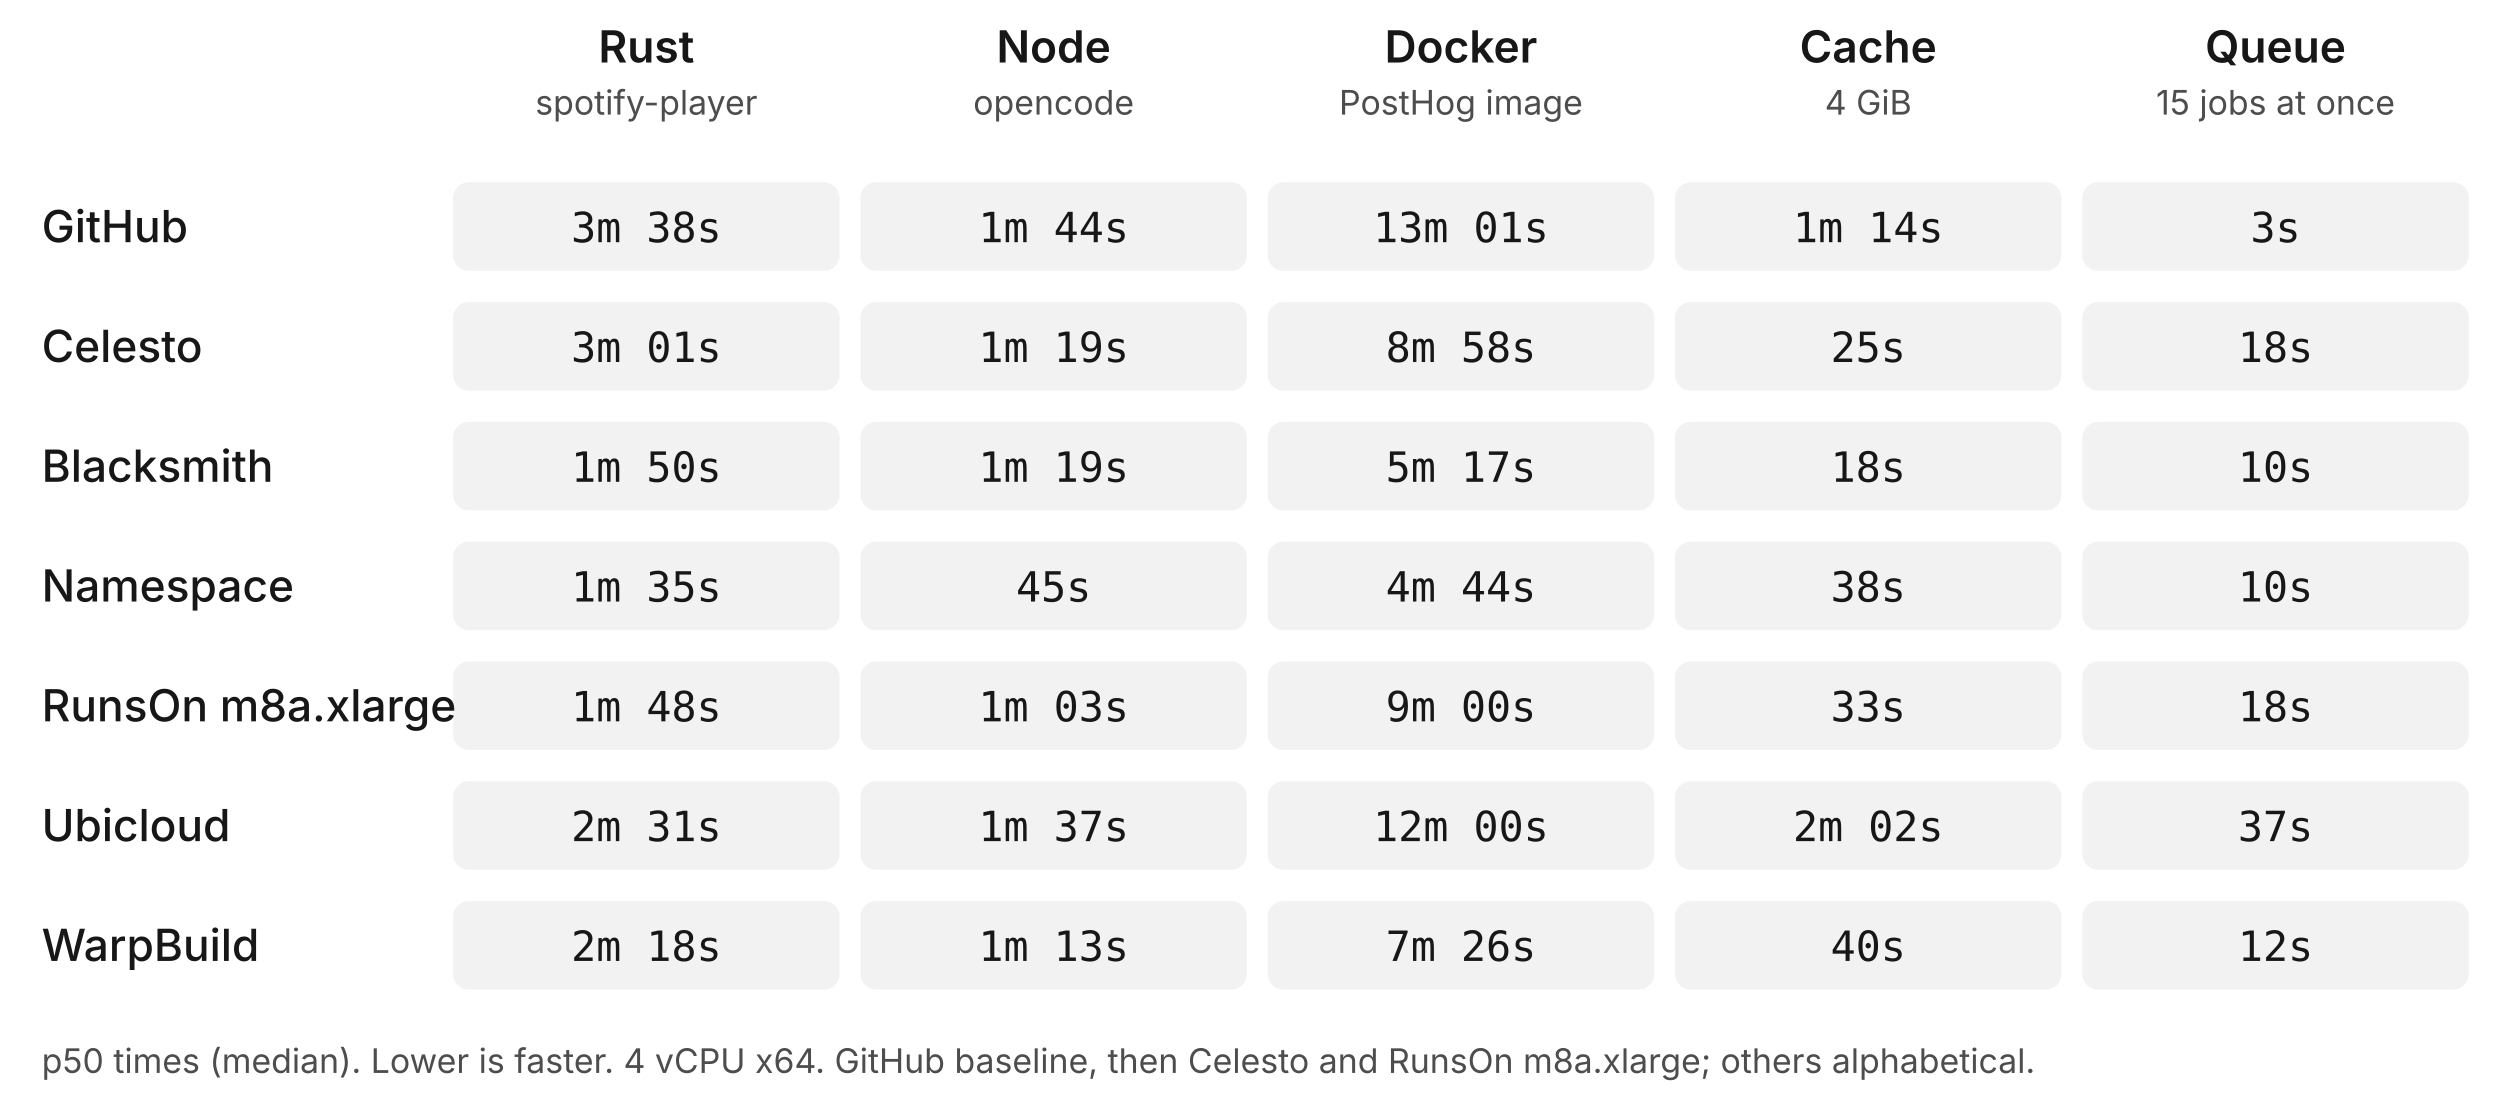
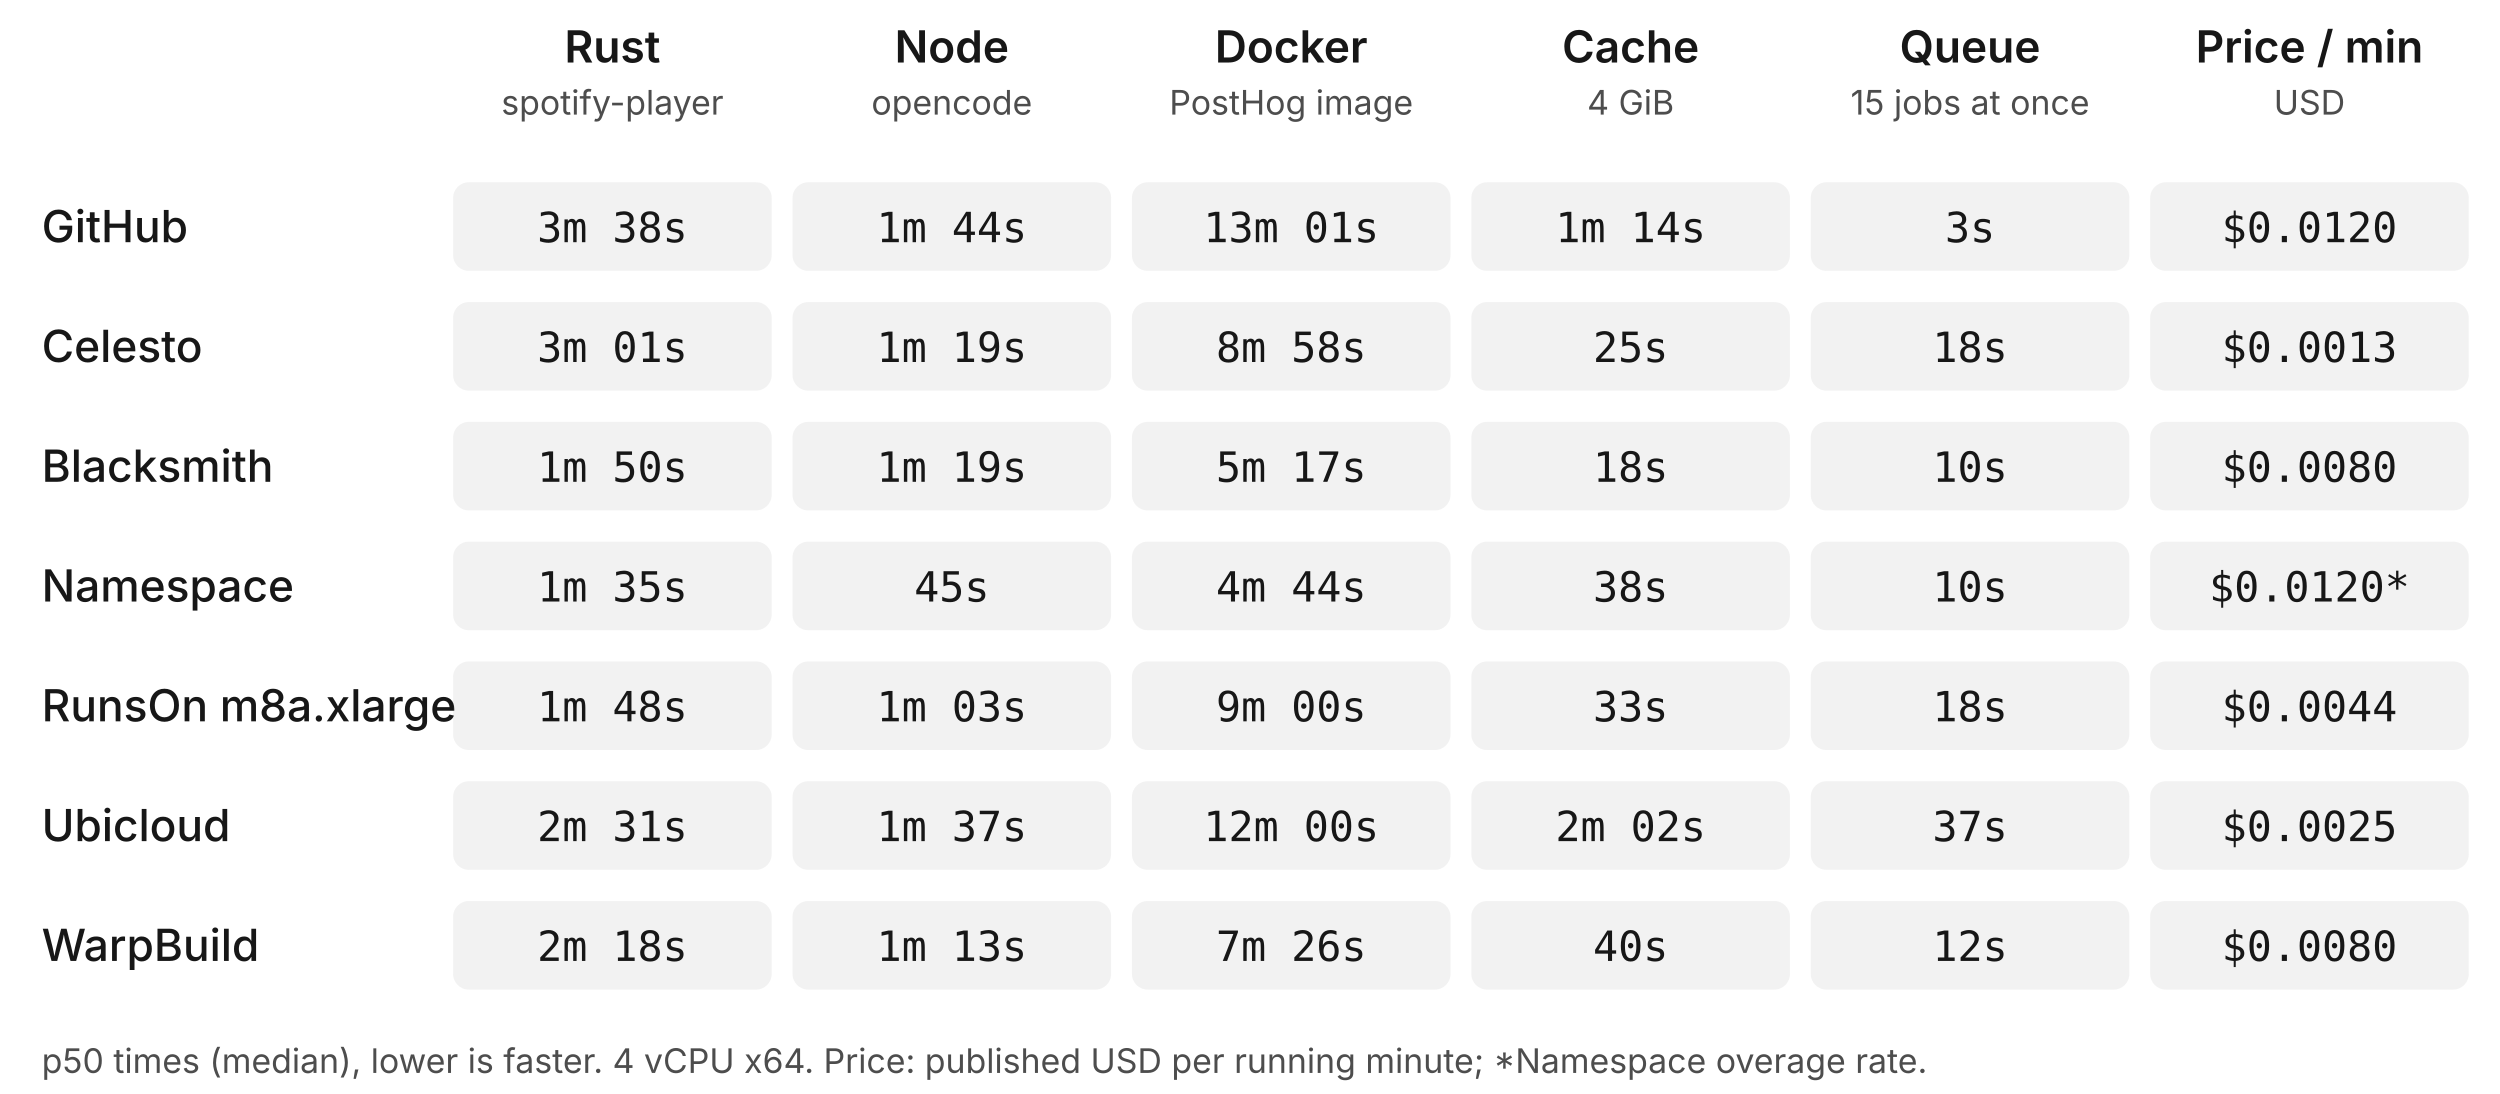
<svg xmlns="http://www.w3.org/2000/svg" viewBox="0 0 960 420" font-family="Geist,Inter,-apple-system,BlinkMacSystemFont,Segoe UI,sans-serif">
  <style>.t{fill:#171717}.m{fill:#4d4d4d}.n{fill:#8f8f8f;fill-opacity:.12}</style>
-   <text x="248.2" y="24" text-anchor="middle" font-size="17" font-weight="600" class="t">Rust</text>
-   <text x="248.2" y="44" text-anchor="middle" font-size="13" class="m">spotify-player</text>
-   <text x="404.6" y="24" text-anchor="middle" font-size="17" font-weight="600" class="t">Node</text>
-   <text x="404.6" y="44" text-anchor="middle" font-size="13" class="m">opencode</text>
-   <text x="561" y="24" text-anchor="middle" font-size="17" font-weight="600" class="t">Docker</text>
-   <text x="561" y="44" text-anchor="middle" font-size="13" class="m">PostHog image</text>
-   <text x="717.4" y="24" text-anchor="middle" font-size="17" font-weight="600" class="t">Cache</text>
-   <text x="717.4" y="44" text-anchor="middle" font-size="13" class="m">4 GiB</text>
-   <text x="873.8" y="24" text-anchor="middle" font-size="17" font-weight="600" class="t">Queue</text>
-   <text x="873.8" y="44" text-anchor="middle" font-size="13" class="m">15 jobs at once</text>
+   <text x="235.167" y="24" text-anchor="middle" font-size="17" font-weight="600" class="t">Rust</text>
+   <text x="235.167" y="44" text-anchor="middle" font-size="13" class="m">spotify-player</text>
+   <text x="365.5" y="24" text-anchor="middle" font-size="17" font-weight="600" class="t">Node</text>
+   <text x="365.5" y="44" text-anchor="middle" font-size="13" class="m">opencode</text>
+   <text x="495.833" y="24" text-anchor="middle" font-size="17" font-weight="600" class="t">Docker</text>
+   <text x="495.833" y="44" text-anchor="middle" font-size="13" class="m">PostHog image</text>
+   <text x="626.167" y="24" text-anchor="middle" font-size="17" font-weight="600" class="t">Cache</text>
+   <text x="626.167" y="44" text-anchor="middle" font-size="13" class="m">4 GiB</text>
+   <text x="756.5" y="24" text-anchor="middle" font-size="17" font-weight="600" class="t">Queue</text>
+   <text x="756.5" y="44" text-anchor="middle" font-size="13" class="m">15 jobs at once</text>
+   <text x="886.833" y="24" text-anchor="middle" font-size="17" font-weight="600" class="t">Price / min</text>
+   <text x="886.833" y="44" text-anchor="middle" font-size="13" class="m">USD</text>
  <text x="16" y="93" font-size="17" font-weight="500" class="t">GitHub</text>
-   <rect x="174" y="70" width="148.4" height="34" rx="6" class="n" />
-   <text x="248.2" y="93" text-anchor="middle" font-size="16" font-weight="400" font-family="Geist Mono,SFMono-Regular,Menlo,Consolas,monospace" class="t">3m 38s</text>
-   <rect x="330.4" y="70" width="148.4" height="34" rx="6" class="n" />
-   <text x="404.6" y="93" text-anchor="middle" font-size="16" font-weight="400" font-family="Geist Mono,SFMono-Regular,Menlo,Consolas,monospace" class="t">1m 44s</text>
-   <rect x="486.8" y="70" width="148.4" height="34" rx="6" class="n" />
-   <text x="561" y="93" text-anchor="middle" font-size="16" font-weight="400" font-family="Geist Mono,SFMono-Regular,Menlo,Consolas,monospace" class="t">13m 01s</text>
-   <rect x="643.2" y="70" width="148.4" height="34" rx="6" class="n" />
-   <text x="717.4" y="93" text-anchor="middle" font-size="16" font-weight="400" font-family="Geist Mono,SFMono-Regular,Menlo,Consolas,monospace" class="t">1m 14s</text>
-   <rect x="799.6" y="70" width="148.4" height="34" rx="6" class="n" />
-   <text x="873.8" y="93" text-anchor="middle" font-size="16" font-weight="400" font-family="Geist Mono,SFMono-Regular,Menlo,Consolas,monospace" class="t">3s</text>
+   <rect x="174" y="70" width="122.333" height="34" rx="6" class="n" />
+   <text x="235.167" y="93" text-anchor="middle" font-size="16" font-weight="400" font-family="Geist Mono,SFMono-Regular,Menlo,Consolas,monospace" class="t">3m 38s</text>
+   <rect x="304.333" y="70" width="122.333" height="34" rx="6" class="n" />
+   <text x="365.5" y="93" text-anchor="middle" font-size="16" font-weight="400" font-family="Geist Mono,SFMono-Regular,Menlo,Consolas,monospace" class="t">1m 44s</text>
+   <rect x="434.667" y="70" width="122.333" height="34" rx="6" class="n" />
+   <text x="495.833" y="93" text-anchor="middle" font-size="16" font-weight="400" font-family="Geist Mono,SFMono-Regular,Menlo,Consolas,monospace" class="t">13m 01s</text>
+   <rect x="565" y="70" width="122.333" height="34" rx="6" class="n" />
+   <text x="626.167" y="93" text-anchor="middle" font-size="16" font-weight="400" font-family="Geist Mono,SFMono-Regular,Menlo,Consolas,monospace" class="t">1m 14s</text>
+   <rect x="695.333" y="70" width="122.333" height="34" rx="6" class="n" />
+   <text x="756.5" y="93" text-anchor="middle" font-size="16" font-weight="400" font-family="Geist Mono,SFMono-Regular,Menlo,Consolas,monospace" class="t">3s</text>
+   <rect x="825.667" y="70" width="122.333" height="34" rx="6" class="n" />
+   <text x="886.833" y="93" text-anchor="middle" font-size="16" font-weight="400" font-family="Geist Mono,SFMono-Regular,Menlo,Consolas,monospace" class="t">$0.0120</text>
  <text x="16" y="139" font-size="17" font-weight="500" class="t">Celesto</text>
-   <rect x="174" y="116" width="148.4" height="34" rx="6" class="n" />
-   <text x="248.2" y="139" text-anchor="middle" font-size="16" font-weight="400" font-family="Geist Mono,SFMono-Regular,Menlo,Consolas,monospace" class="t">3m 01s</text>
-   <rect x="330.4" y="116" width="148.4" height="34" rx="6" class="n" />
-   <text x="404.6" y="139" text-anchor="middle" font-size="16" font-weight="400" font-family="Geist Mono,SFMono-Regular,Menlo,Consolas,monospace" class="t">1m 19s</text>
-   <rect x="486.8" y="116" width="148.4" height="34" rx="6" class="n" />
-   <text x="561" y="139" text-anchor="middle" font-size="16" font-weight="400" font-family="Geist Mono,SFMono-Regular,Menlo,Consolas,monospace" class="t">8m 58s</text>
-   <rect x="643.2" y="116" width="148.4" height="34" rx="6" class="n" />
-   <text x="717.4" y="139" text-anchor="middle" font-size="16" font-weight="400" font-family="Geist Mono,SFMono-Regular,Menlo,Consolas,monospace" class="t">25s</text>
-   <rect x="799.6" y="116" width="148.4" height="34" rx="6" class="n" />
-   <text x="873.8" y="139" text-anchor="middle" font-size="16" font-weight="400" font-family="Geist Mono,SFMono-Regular,Menlo,Consolas,monospace" class="t">18s</text>
+   <rect x="174" y="116" width="122.333" height="34" rx="6" class="n" />
+   <text x="235.167" y="139" text-anchor="middle" font-size="16" font-weight="400" font-family="Geist Mono,SFMono-Regular,Menlo,Consolas,monospace" class="t">3m 01s</text>
+   <rect x="304.333" y="116" width="122.333" height="34" rx="6" class="n" />
+   <text x="365.5" y="139" text-anchor="middle" font-size="16" font-weight="400" font-family="Geist Mono,SFMono-Regular,Menlo,Consolas,monospace" class="t">1m 19s</text>
+   <rect x="434.667" y="116" width="122.333" height="34" rx="6" class="n" />
+   <text x="495.833" y="139" text-anchor="middle" font-size="16" font-weight="400" font-family="Geist Mono,SFMono-Regular,Menlo,Consolas,monospace" class="t">8m 58s</text>
+   <rect x="565" y="116" width="122.333" height="34" rx="6" class="n" />
+   <text x="626.167" y="139" text-anchor="middle" font-size="16" font-weight="400" font-family="Geist Mono,SFMono-Regular,Menlo,Consolas,monospace" class="t">25s</text>
+   <rect x="695.333" y="116" width="122.333" height="34" rx="6" class="n" />
+   <text x="756.5" y="139" text-anchor="middle" font-size="16" font-weight="400" font-family="Geist Mono,SFMono-Regular,Menlo,Consolas,monospace" class="t">18s</text>
+   <rect x="825.667" y="116" width="122.333" height="34" rx="6" class="n" />
+   <text x="886.833" y="139" text-anchor="middle" font-size="16" font-weight="400" font-family="Geist Mono,SFMono-Regular,Menlo,Consolas,monospace" class="t">$0.0013</text>
  <text x="16" y="185" font-size="17" font-weight="500" class="t">Blacksmith</text>
-   <rect x="174" y="162" width="148.4" height="34" rx="6" class="n" />
-   <text x="248.2" y="185" text-anchor="middle" font-size="16" font-weight="400" font-family="Geist Mono,SFMono-Regular,Menlo,Consolas,monospace" class="t">1m 50s</text>
-   <rect x="330.4" y="162" width="148.4" height="34" rx="6" class="n" />
-   <text x="404.6" y="185" text-anchor="middle" font-size="16" font-weight="400" font-family="Geist Mono,SFMono-Regular,Menlo,Consolas,monospace" class="t">1m 19s</text>
-   <rect x="486.8" y="162" width="148.4" height="34" rx="6" class="n" />
-   <text x="561" y="185" text-anchor="middle" font-size="16" font-weight="400" font-family="Geist Mono,SFMono-Regular,Menlo,Consolas,monospace" class="t">5m 17s</text>
-   <rect x="643.2" y="162" width="148.4" height="34" rx="6" class="n" />
-   <text x="717.4" y="185" text-anchor="middle" font-size="16" font-weight="400" font-family="Geist Mono,SFMono-Regular,Menlo,Consolas,monospace" class="t">18s</text>
-   <rect x="799.6" y="162" width="148.4" height="34" rx="6" class="n" />
-   <text x="873.8" y="185" text-anchor="middle" font-size="16" font-weight="400" font-family="Geist Mono,SFMono-Regular,Menlo,Consolas,monospace" class="t">10s</text>
+   <rect x="174" y="162" width="122.333" height="34" rx="6" class="n" />
+   <text x="235.167" y="185" text-anchor="middle" font-size="16" font-weight="400" font-family="Geist Mono,SFMono-Regular,Menlo,Consolas,monospace" class="t">1m 50s</text>
+   <rect x="304.333" y="162" width="122.333" height="34" rx="6" class="n" />
+   <text x="365.5" y="185" text-anchor="middle" font-size="16" font-weight="400" font-family="Geist Mono,SFMono-Regular,Menlo,Consolas,monospace" class="t">1m 19s</text>
+   <rect x="434.667" y="162" width="122.333" height="34" rx="6" class="n" />
+   <text x="495.833" y="185" text-anchor="middle" font-size="16" font-weight="400" font-family="Geist Mono,SFMono-Regular,Menlo,Consolas,monospace" class="t">5m 17s</text>
+   <rect x="565" y="162" width="122.333" height="34" rx="6" class="n" />
+   <text x="626.167" y="185" text-anchor="middle" font-size="16" font-weight="400" font-family="Geist Mono,SFMono-Regular,Menlo,Consolas,monospace" class="t">18s</text>
+   <rect x="695.333" y="162" width="122.333" height="34" rx="6" class="n" />
+   <text x="756.5" y="185" text-anchor="middle" font-size="16" font-weight="400" font-family="Geist Mono,SFMono-Regular,Menlo,Consolas,monospace" class="t">10s</text>
+   <rect x="825.667" y="162" width="122.333" height="34" rx="6" class="n" />
+   <text x="886.833" y="185" text-anchor="middle" font-size="16" font-weight="400" font-family="Geist Mono,SFMono-Regular,Menlo,Consolas,monospace" class="t">$0.0080</text>
  <text x="16" y="231" font-size="17" font-weight="500" class="t">Namespace</text>
-   <rect x="174" y="208" width="148.4" height="34" rx="6" class="n" />
-   <text x="248.2" y="231" text-anchor="middle" font-size="16" font-weight="400" font-family="Geist Mono,SFMono-Regular,Menlo,Consolas,monospace" class="t">1m 35s</text>
-   <rect x="330.4" y="208" width="148.4" height="34" rx="6" class="n" />
-   <text x="404.6" y="231" text-anchor="middle" font-size="16" font-weight="400" font-family="Geist Mono,SFMono-Regular,Menlo,Consolas,monospace" class="t">45s</text>
-   <rect x="486.8" y="208" width="148.4" height="34" rx="6" class="n" />
-   <text x="561" y="231" text-anchor="middle" font-size="16" font-weight="400" font-family="Geist Mono,SFMono-Regular,Menlo,Consolas,monospace" class="t">4m 44s</text>
-   <rect x="643.2" y="208" width="148.4" height="34" rx="6" class="n" />
-   <text x="717.4" y="231" text-anchor="middle" font-size="16" font-weight="400" font-family="Geist Mono,SFMono-Regular,Menlo,Consolas,monospace" class="t">38s</text>
-   <rect x="799.6" y="208" width="148.4" height="34" rx="6" class="n" />
-   <text x="873.8" y="231" text-anchor="middle" font-size="16" font-weight="400" font-family="Geist Mono,SFMono-Regular,Menlo,Consolas,monospace" class="t">10s</text>
+   <rect x="174" y="208" width="122.333" height="34" rx="6" class="n" />
+   <text x="235.167" y="231" text-anchor="middle" font-size="16" font-weight="400" font-family="Geist Mono,SFMono-Regular,Menlo,Consolas,monospace" class="t">1m 35s</text>
+   <rect x="304.333" y="208" width="122.333" height="34" rx="6" class="n" />
+   <text x="365.5" y="231" text-anchor="middle" font-size="16" font-weight="400" font-family="Geist Mono,SFMono-Regular,Menlo,Consolas,monospace" class="t">45s</text>
+   <rect x="434.667" y="208" width="122.333" height="34" rx="6" class="n" />
+   <text x="495.833" y="231" text-anchor="middle" font-size="16" font-weight="400" font-family="Geist Mono,SFMono-Regular,Menlo,Consolas,monospace" class="t">4m 44s</text>
+   <rect x="565" y="208" width="122.333" height="34" rx="6" class="n" />
+   <text x="626.167" y="231" text-anchor="middle" font-size="16" font-weight="400" font-family="Geist Mono,SFMono-Regular,Menlo,Consolas,monospace" class="t">38s</text>
+   <rect x="695.333" y="208" width="122.333" height="34" rx="6" class="n" />
+   <text x="756.5" y="231" text-anchor="middle" font-size="16" font-weight="400" font-family="Geist Mono,SFMono-Regular,Menlo,Consolas,monospace" class="t">10s</text>
+   <rect x="825.667" y="208" width="122.333" height="34" rx="6" class="n" />
+   <text x="886.833" y="231" text-anchor="middle" font-size="16" font-weight="400" font-family="Geist Mono,SFMono-Regular,Menlo,Consolas,monospace" class="t">$0.0120*</text>
  <text x="16" y="277" font-size="17" font-weight="500" class="t">RunsOn m8a.xlarge</text>
-   <rect x="174" y="254" width="148.4" height="34" rx="6" class="n" />
-   <text x="248.2" y="277" text-anchor="middle" font-size="16" font-weight="400" font-family="Geist Mono,SFMono-Regular,Menlo,Consolas,monospace" class="t">1m 48s</text>
-   <rect x="330.4" y="254" width="148.4" height="34" rx="6" class="n" />
-   <text x="404.6" y="277" text-anchor="middle" font-size="16" font-weight="400" font-family="Geist Mono,SFMono-Regular,Menlo,Consolas,monospace" class="t">1m 03s</text>
-   <rect x="486.8" y="254" width="148.4" height="34" rx="6" class="n" />
-   <text x="561" y="277" text-anchor="middle" font-size="16" font-weight="400" font-family="Geist Mono,SFMono-Regular,Menlo,Consolas,monospace" class="t">9m 00s</text>
-   <rect x="643.2" y="254" width="148.4" height="34" rx="6" class="n" />
-   <text x="717.4" y="277" text-anchor="middle" font-size="16" font-weight="400" font-family="Geist Mono,SFMono-Regular,Menlo,Consolas,monospace" class="t">33s</text>
-   <rect x="799.6" y="254" width="148.4" height="34" rx="6" class="n" />
-   <text x="873.8" y="277" text-anchor="middle" font-size="16" font-weight="400" font-family="Geist Mono,SFMono-Regular,Menlo,Consolas,monospace" class="t">18s</text>
+   <rect x="174" y="254" width="122.333" height="34" rx="6" class="n" />
+   <text x="235.167" y="277" text-anchor="middle" font-size="16" font-weight="400" font-family="Geist Mono,SFMono-Regular,Menlo,Consolas,monospace" class="t">1m 48s</text>
+   <rect x="304.333" y="254" width="122.333" height="34" rx="6" class="n" />
+   <text x="365.5" y="277" text-anchor="middle" font-size="16" font-weight="400" font-family="Geist Mono,SFMono-Regular,Menlo,Consolas,monospace" class="t">1m 03s</text>
+   <rect x="434.667" y="254" width="122.333" height="34" rx="6" class="n" />
+   <text x="495.833" y="277" text-anchor="middle" font-size="16" font-weight="400" font-family="Geist Mono,SFMono-Regular,Menlo,Consolas,monospace" class="t">9m 00s</text>
+   <rect x="565" y="254" width="122.333" height="34" rx="6" class="n" />
+   <text x="626.167" y="277" text-anchor="middle" font-size="16" font-weight="400" font-family="Geist Mono,SFMono-Regular,Menlo,Consolas,monospace" class="t">33s</text>
+   <rect x="695.333" y="254" width="122.333" height="34" rx="6" class="n" />
+   <text x="756.5" y="277" text-anchor="middle" font-size="16" font-weight="400" font-family="Geist Mono,SFMono-Regular,Menlo,Consolas,monospace" class="t">18s</text>
+   <rect x="825.667" y="254" width="122.333" height="34" rx="6" class="n" />
+   <text x="886.833" y="277" text-anchor="middle" font-size="16" font-weight="400" font-family="Geist Mono,SFMono-Regular,Menlo,Consolas,monospace" class="t">$0.0044</text>
  <text x="16" y="323" font-size="17" font-weight="500" class="t">Ubicloud</text>
-   <rect x="174" y="300" width="148.4" height="34" rx="6" class="n" />
-   <text x="248.2" y="323" text-anchor="middle" font-size="16" font-weight="400" font-family="Geist Mono,SFMono-Regular,Menlo,Consolas,monospace" class="t">2m 31s</text>
-   <rect x="330.4" y="300" width="148.4" height="34" rx="6" class="n" />
-   <text x="404.6" y="323" text-anchor="middle" font-size="16" font-weight="400" font-family="Geist Mono,SFMono-Regular,Menlo,Consolas,monospace" class="t">1m 37s</text>
-   <rect x="486.8" y="300" width="148.4" height="34" rx="6" class="n" />
-   <text x="561" y="323" text-anchor="middle" font-size="16" font-weight="400" font-family="Geist Mono,SFMono-Regular,Menlo,Consolas,monospace" class="t">12m 00s</text>
-   <rect x="643.2" y="300" width="148.4" height="34" rx="6" class="n" />
-   <text x="717.4" y="323" text-anchor="middle" font-size="16" font-weight="400" font-family="Geist Mono,SFMono-Regular,Menlo,Consolas,monospace" class="t">2m 02s</text>
-   <rect x="799.6" y="300" width="148.4" height="34" rx="6" class="n" />
-   <text x="873.8" y="323" text-anchor="middle" font-size="16" font-weight="400" font-family="Geist Mono,SFMono-Regular,Menlo,Consolas,monospace" class="t">37s</text>
+   <rect x="174" y="300" width="122.333" height="34" rx="6" class="n" />
+   <text x="235.167" y="323" text-anchor="middle" font-size="16" font-weight="400" font-family="Geist Mono,SFMono-Regular,Menlo,Consolas,monospace" class="t">2m 31s</text>
+   <rect x="304.333" y="300" width="122.333" height="34" rx="6" class="n" />
+   <text x="365.5" y="323" text-anchor="middle" font-size="16" font-weight="400" font-family="Geist Mono,SFMono-Regular,Menlo,Consolas,monospace" class="t">1m 37s</text>
+   <rect x="434.667" y="300" width="122.333" height="34" rx="6" class="n" />
+   <text x="495.833" y="323" text-anchor="middle" font-size="16" font-weight="400" font-family="Geist Mono,SFMono-Regular,Menlo,Consolas,monospace" class="t">12m 00s</text>
+   <rect x="565" y="300" width="122.333" height="34" rx="6" class="n" />
+   <text x="626.167" y="323" text-anchor="middle" font-size="16" font-weight="400" font-family="Geist Mono,SFMono-Regular,Menlo,Consolas,monospace" class="t">2m 02s</text>
+   <rect x="695.333" y="300" width="122.333" height="34" rx="6" class="n" />
+   <text x="756.5" y="323" text-anchor="middle" font-size="16" font-weight="400" font-family="Geist Mono,SFMono-Regular,Menlo,Consolas,monospace" class="t">37s</text>
+   <rect x="825.667" y="300" width="122.333" height="34" rx="6" class="n" />
+   <text x="886.833" y="323" text-anchor="middle" font-size="16" font-weight="400" font-family="Geist Mono,SFMono-Regular,Menlo,Consolas,monospace" class="t">$0.0025</text>
  <text x="16" y="369" font-size="17" font-weight="500" class="t">WarpBuild</text>
-   <rect x="174" y="346" width="148.4" height="34" rx="6" class="n" />
-   <text x="248.2" y="369" text-anchor="middle" font-size="16" font-weight="400" font-family="Geist Mono,SFMono-Regular,Menlo,Consolas,monospace" class="t">2m 18s</text>
-   <rect x="330.4" y="346" width="148.4" height="34" rx="6" class="n" />
-   <text x="404.6" y="369" text-anchor="middle" font-size="16" font-weight="400" font-family="Geist Mono,SFMono-Regular,Menlo,Consolas,monospace" class="t">1m 13s</text>
-   <rect x="486.8" y="346" width="148.4" height="34" rx="6" class="n" />
-   <text x="561" y="369" text-anchor="middle" font-size="16" font-weight="400" font-family="Geist Mono,SFMono-Regular,Menlo,Consolas,monospace" class="t">7m 26s</text>
-   <rect x="643.2" y="346" width="148.4" height="34" rx="6" class="n" />
-   <text x="717.4" y="369" text-anchor="middle" font-size="16" font-weight="400" font-family="Geist Mono,SFMono-Regular,Menlo,Consolas,monospace" class="t">40s</text>
-   <rect x="799.6" y="346" width="148.4" height="34" rx="6" class="n" />
-   <text x="873.8" y="369" text-anchor="middle" font-size="16" font-weight="400" font-family="Geist Mono,SFMono-Regular,Menlo,Consolas,monospace" class="t">12s</text>
-   <text x="16" y="412" font-size="13" class="m">p50 times (median). Lower is faster. 4 vCPU x64. GitHub baseline, then Celesto and RunsOn m8a.xlarge; others alphabetical.</text>
+   <rect x="174" y="346" width="122.333" height="34" rx="6" class="n" />
+   <text x="235.167" y="369" text-anchor="middle" font-size="16" font-weight="400" font-family="Geist Mono,SFMono-Regular,Menlo,Consolas,monospace" class="t">2m 18s</text>
+   <rect x="304.333" y="346" width="122.333" height="34" rx="6" class="n" />
+   <text x="365.5" y="369" text-anchor="middle" font-size="16" font-weight="400" font-family="Geist Mono,SFMono-Regular,Menlo,Consolas,monospace" class="t">1m 13s</text>
+   <rect x="434.667" y="346" width="122.333" height="34" rx="6" class="n" />
+   <text x="495.833" y="369" text-anchor="middle" font-size="16" font-weight="400" font-family="Geist Mono,SFMono-Regular,Menlo,Consolas,monospace" class="t">7m 26s</text>
+   <rect x="565" y="346" width="122.333" height="34" rx="6" class="n" />
+   <text x="626.167" y="369" text-anchor="middle" font-size="16" font-weight="400" font-family="Geist Mono,SFMono-Regular,Menlo,Consolas,monospace" class="t">40s</text>
+   <rect x="695.333" y="346" width="122.333" height="34" rx="6" class="n" />
+   <text x="756.5" y="369" text-anchor="middle" font-size="16" font-weight="400" font-family="Geist Mono,SFMono-Regular,Menlo,Consolas,monospace" class="t">12s</text>
+   <rect x="825.667" y="346" width="122.333" height="34" rx="6" class="n" />
+   <text x="886.833" y="369" text-anchor="middle" font-size="16" font-weight="400" font-family="Geist Mono,SFMono-Regular,Menlo,Consolas,monospace" class="t">$0.0080</text>
+   <text x="16" y="412" font-size="13" class="m">p50 times (median), lower is faster. 4 vCPU x64. Price: published USD per running minute; *Namespace overage rate.</text>
</svg>
